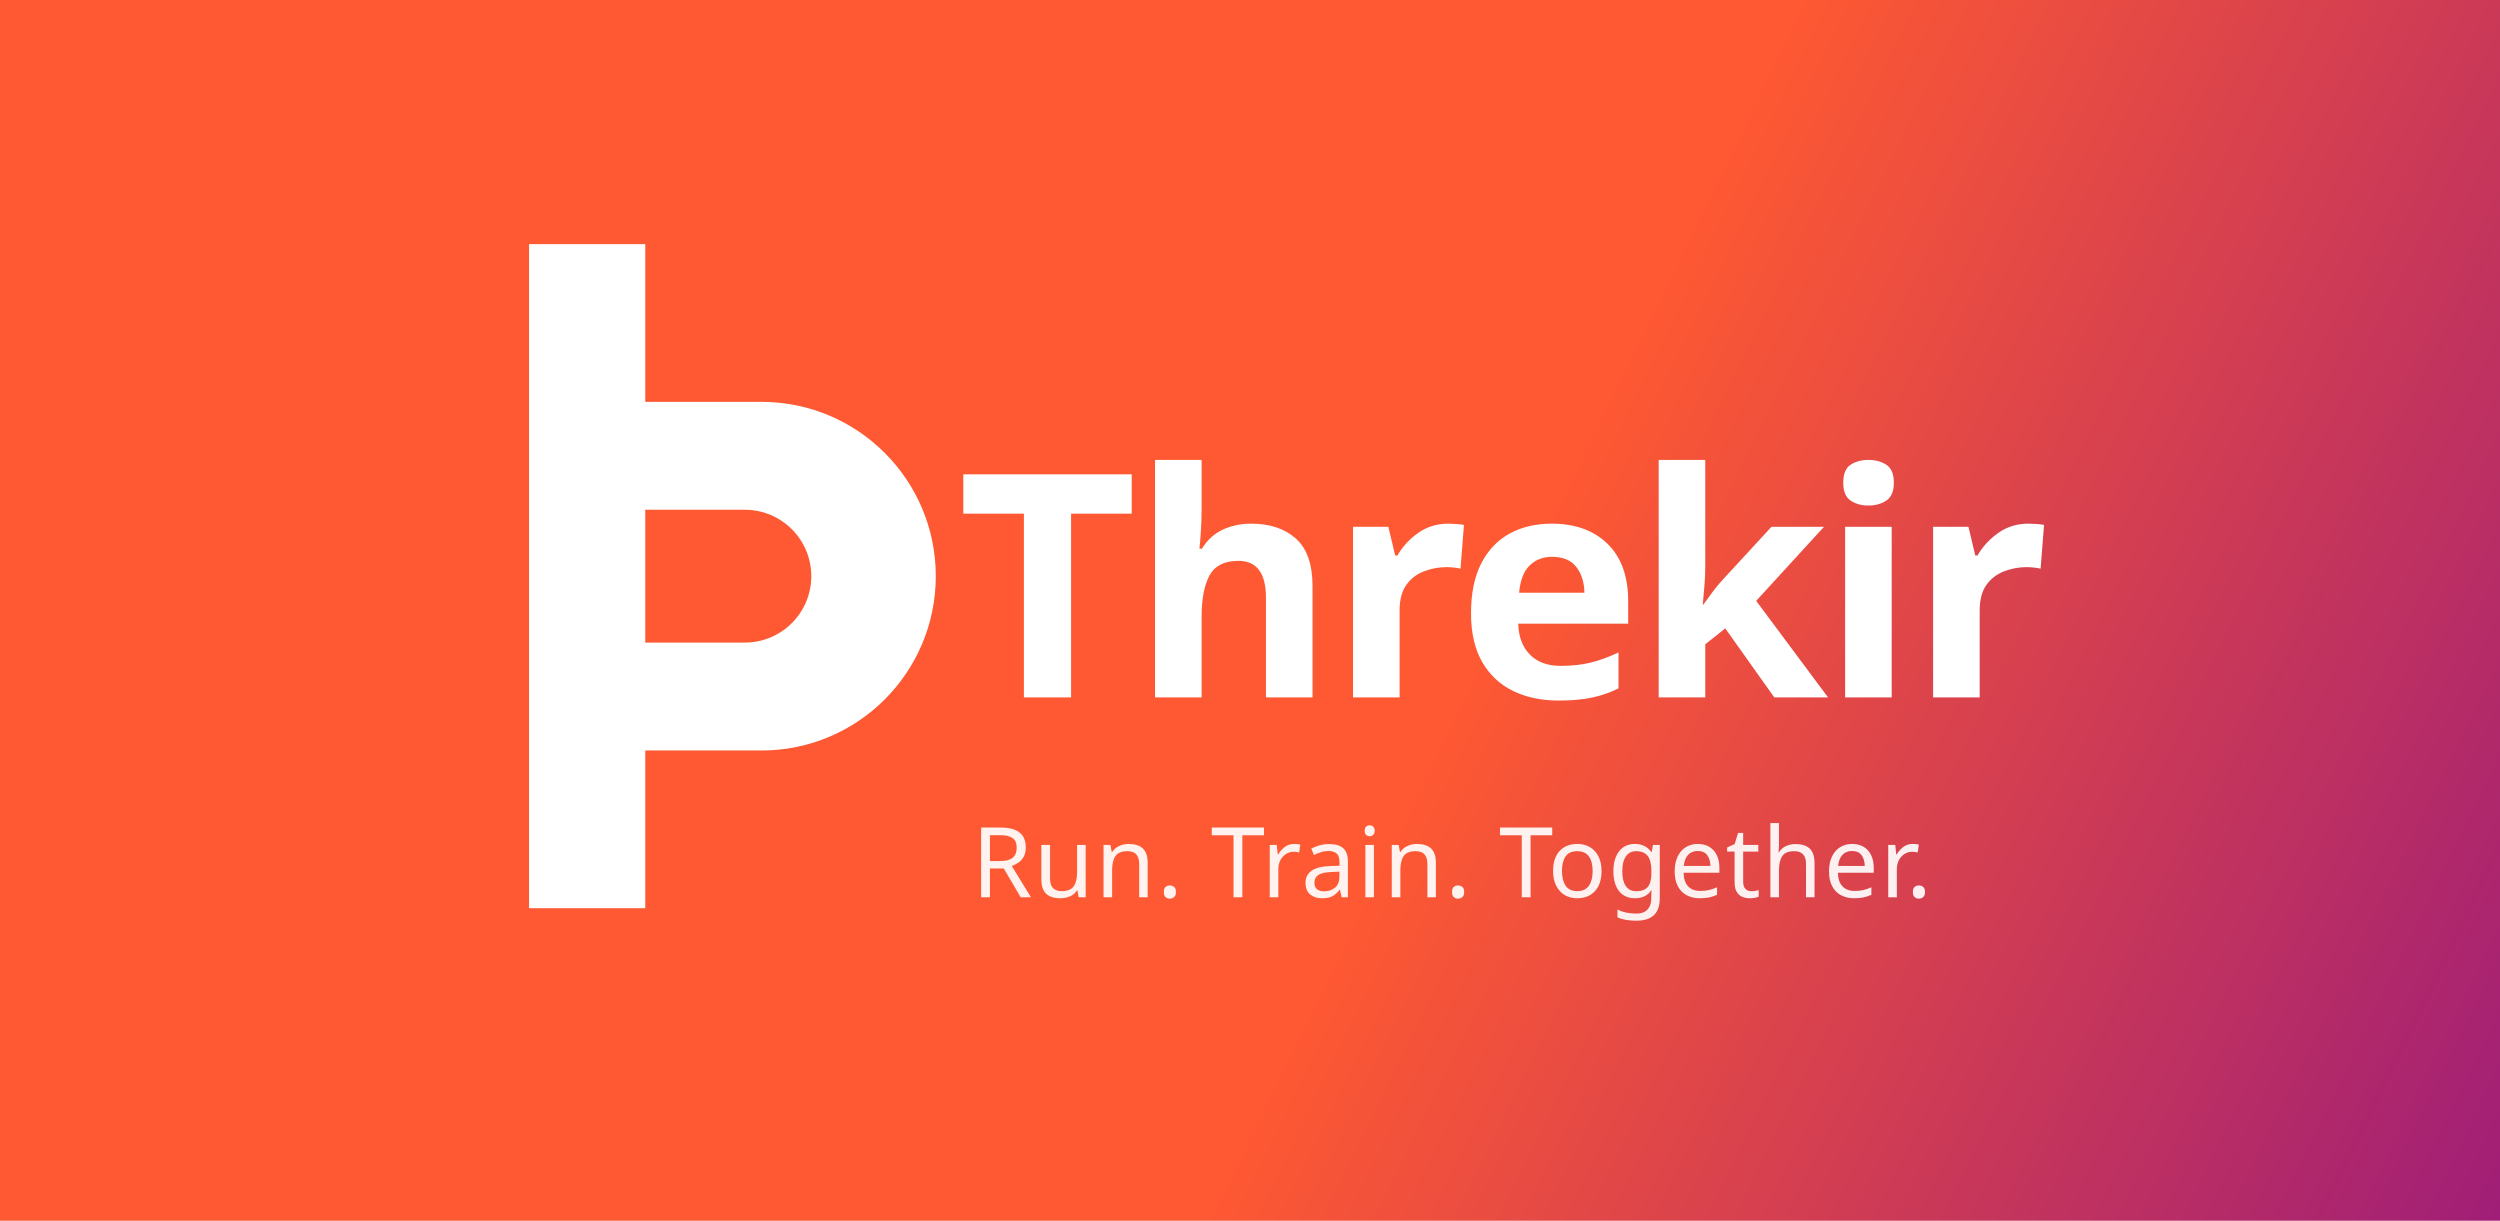
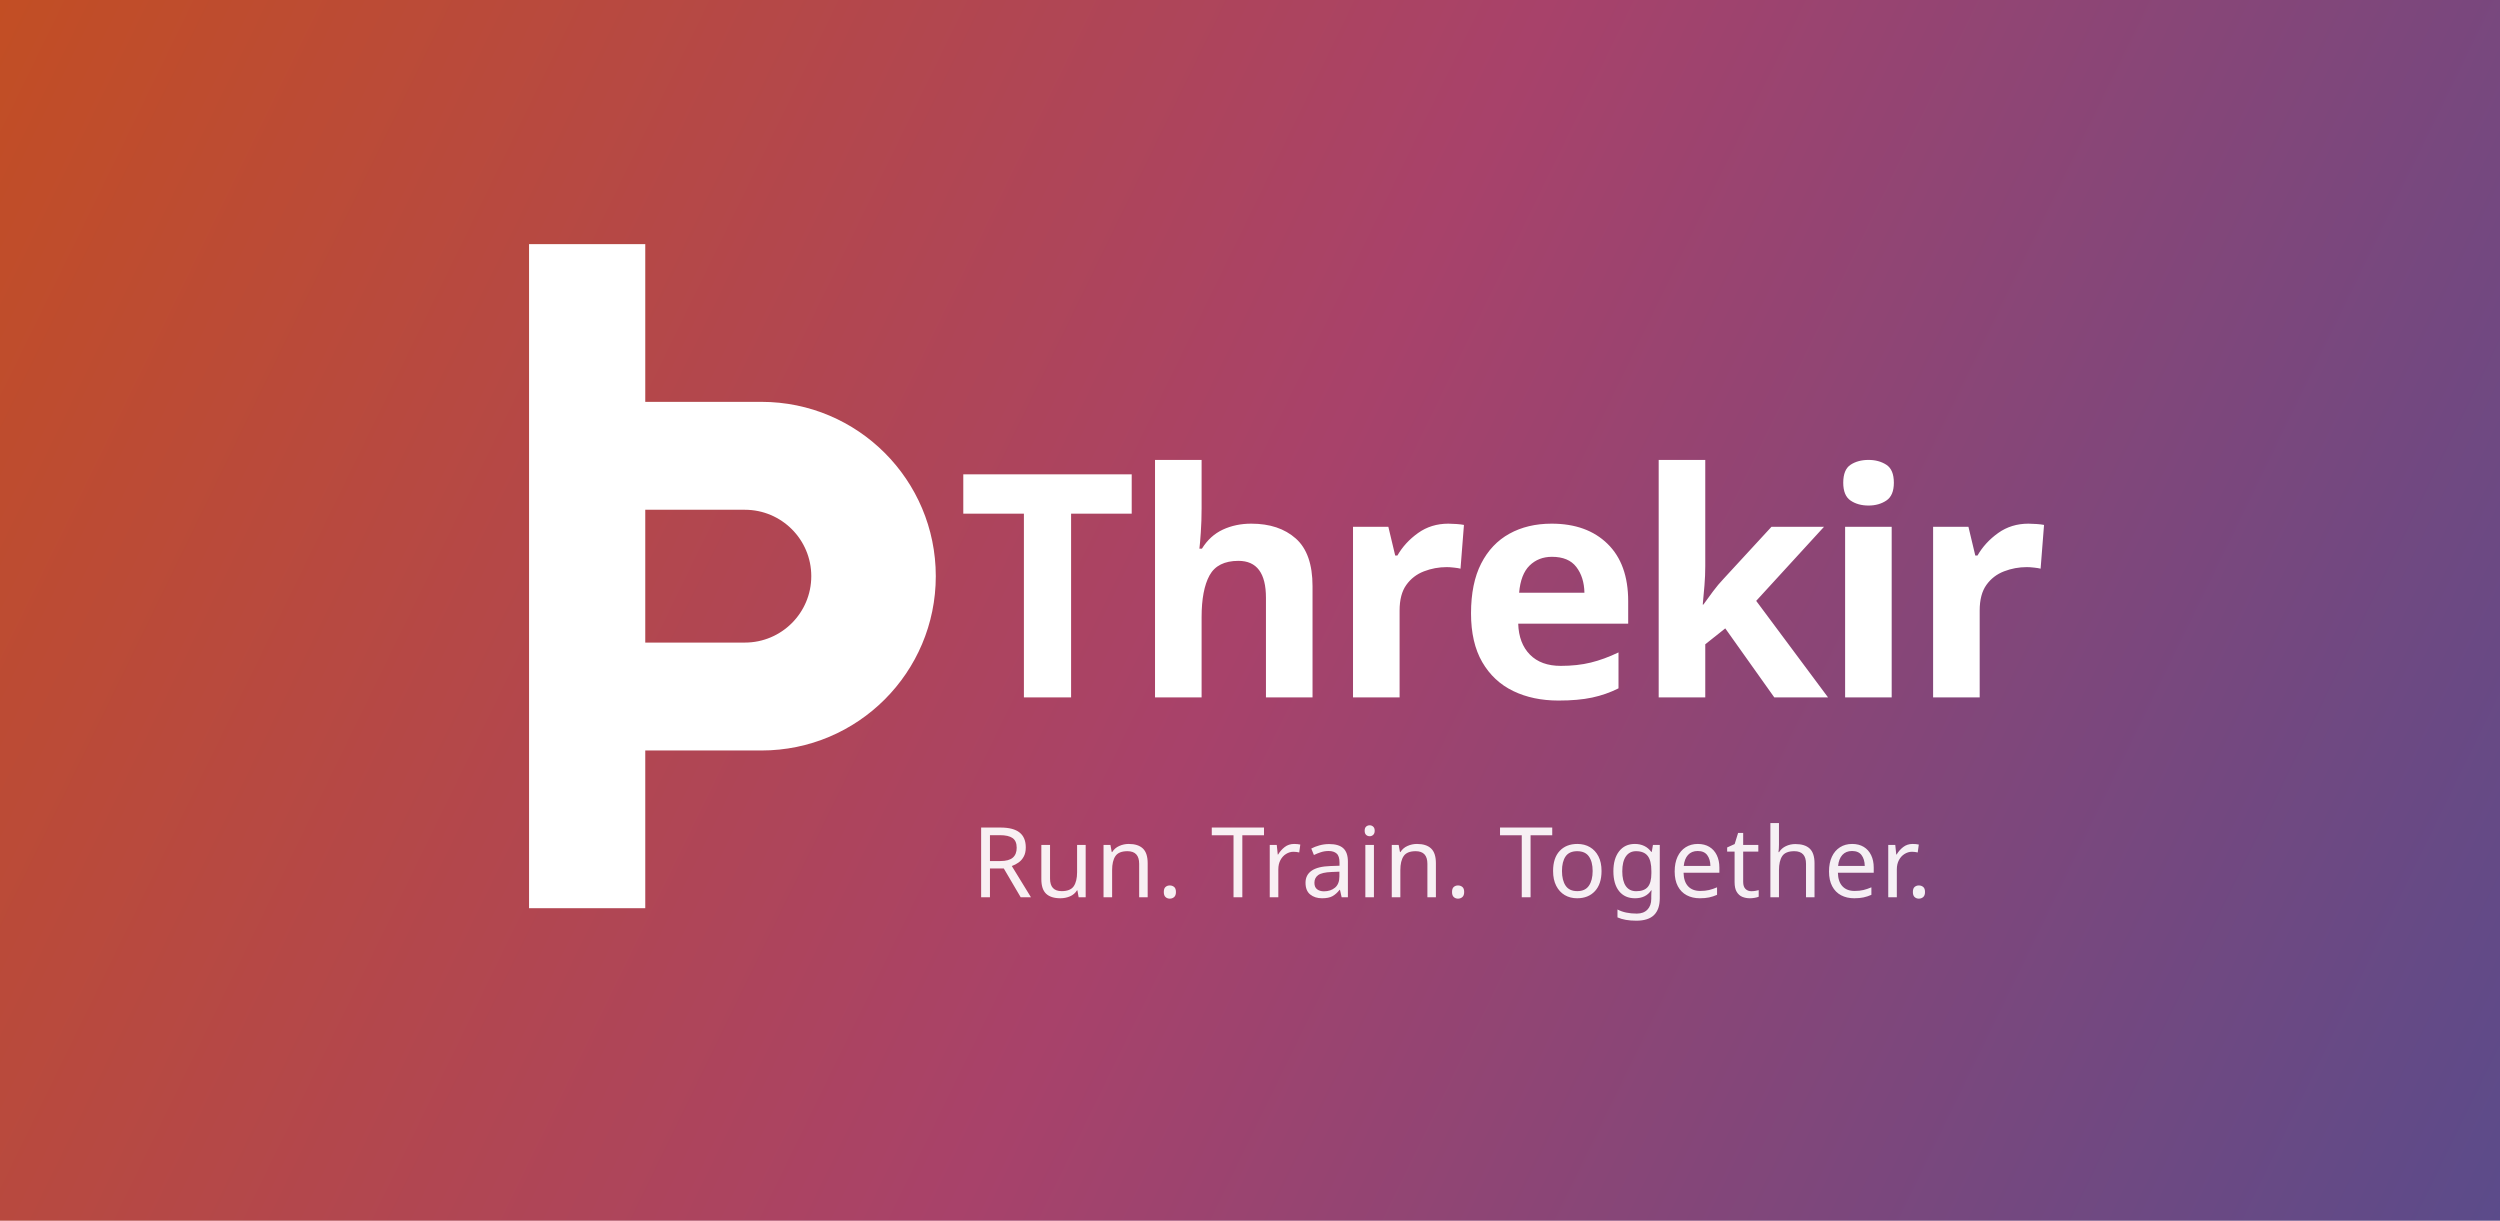
<svg xmlns="http://www.w3.org/2000/svg" width="1024" height="500" viewBox="0 0 1024 500">
  <defs>
    <linearGradient id="bg" x1="0" y1="0" x2="1024" y2="500" gradientUnits="userSpaceOnUse">
-       <stop offset="0" stop-color="#FE5932" />
-       <stop offset="0.58" stop-color="#FE5932" />
-       <stop offset="1" stop-color="#A01E77" />
+       <stop offset="0" stop-color="#C24E24" />
+       <stop offset="0.5" stop-color="#A8426A" />
+       <stop offset="1" stop-color="#5B4B8A" />
    </linearGradient>
  </defs>
  <rect width="1024" height="500" fill="url(#bg)" />
  <g fill="#ffffff" fill-rule="evenodd" transform="translate(300 236) scale(3.4) translate(-54.5 -50)">
    <path d="M30 10 H44 V90 H30 Z M44 29 H58 A21 21 0 0 1 58 71 H44 Z M44 42 H56 A8 8 0 0 1 56 58 H44 Z" />
  </g>
-   <text x="392" y="236" fill="#ffffff" font-family="Noto Sans, Cantarell, sans-serif" font-size="128" font-weight="700" letter-spacing="-3" dominant-baseline="central">Threkir</text>
-   <text x="398" y="352" fill="#ffffff" fill-opacity="0.92" font-family="Noto Sans, Cantarell, sans-serif" font-size="40" font-weight="400" letter-spacing="0.5" dominant-baseline="central">Run. Train. Together.</text>
+   <text x="392" y="236" fill="#ffffff" font-family="Manrope, sans-serif" font-size="128" font-weight="800" letter-spacing="-3" dominant-baseline="central">Threkir</text>
+   <text x="398" y="352" fill="#ffffff" fill-opacity="0.92" font-family="Manrope, sans-serif" font-size="40" font-weight="400" letter-spacing="0.5" dominant-baseline="central">Run. Train. Together.</text>
</svg>
